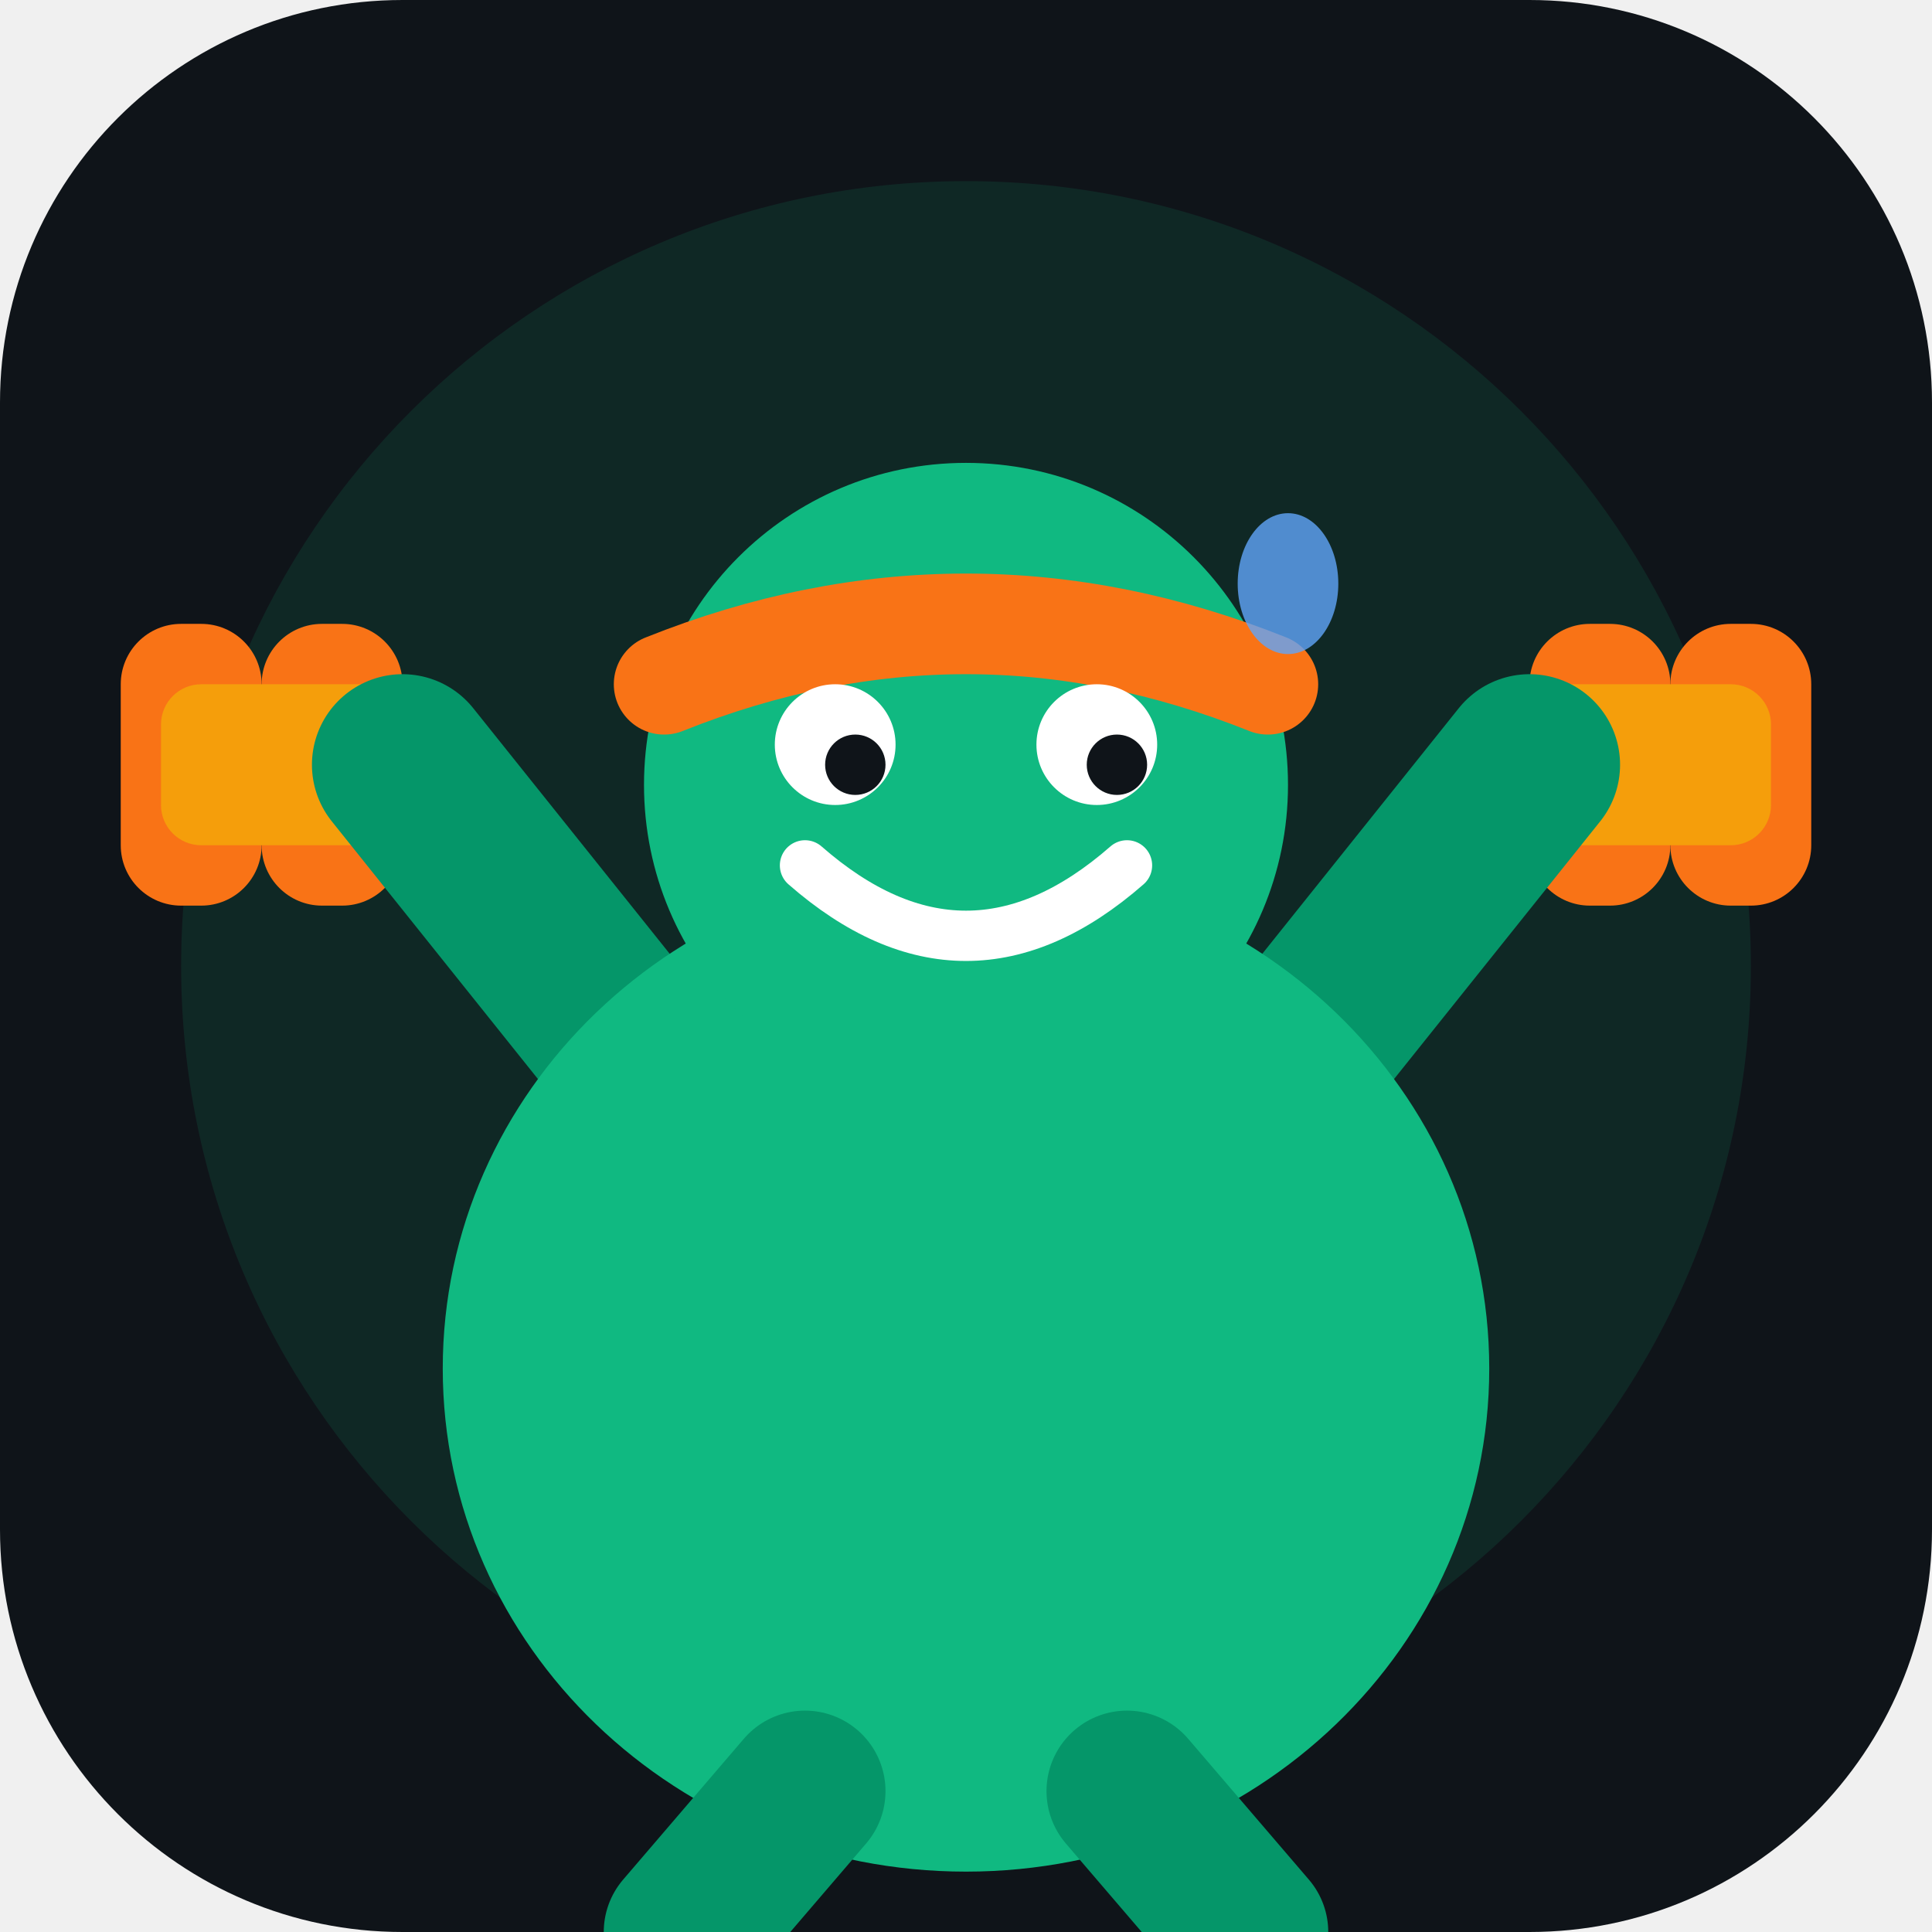
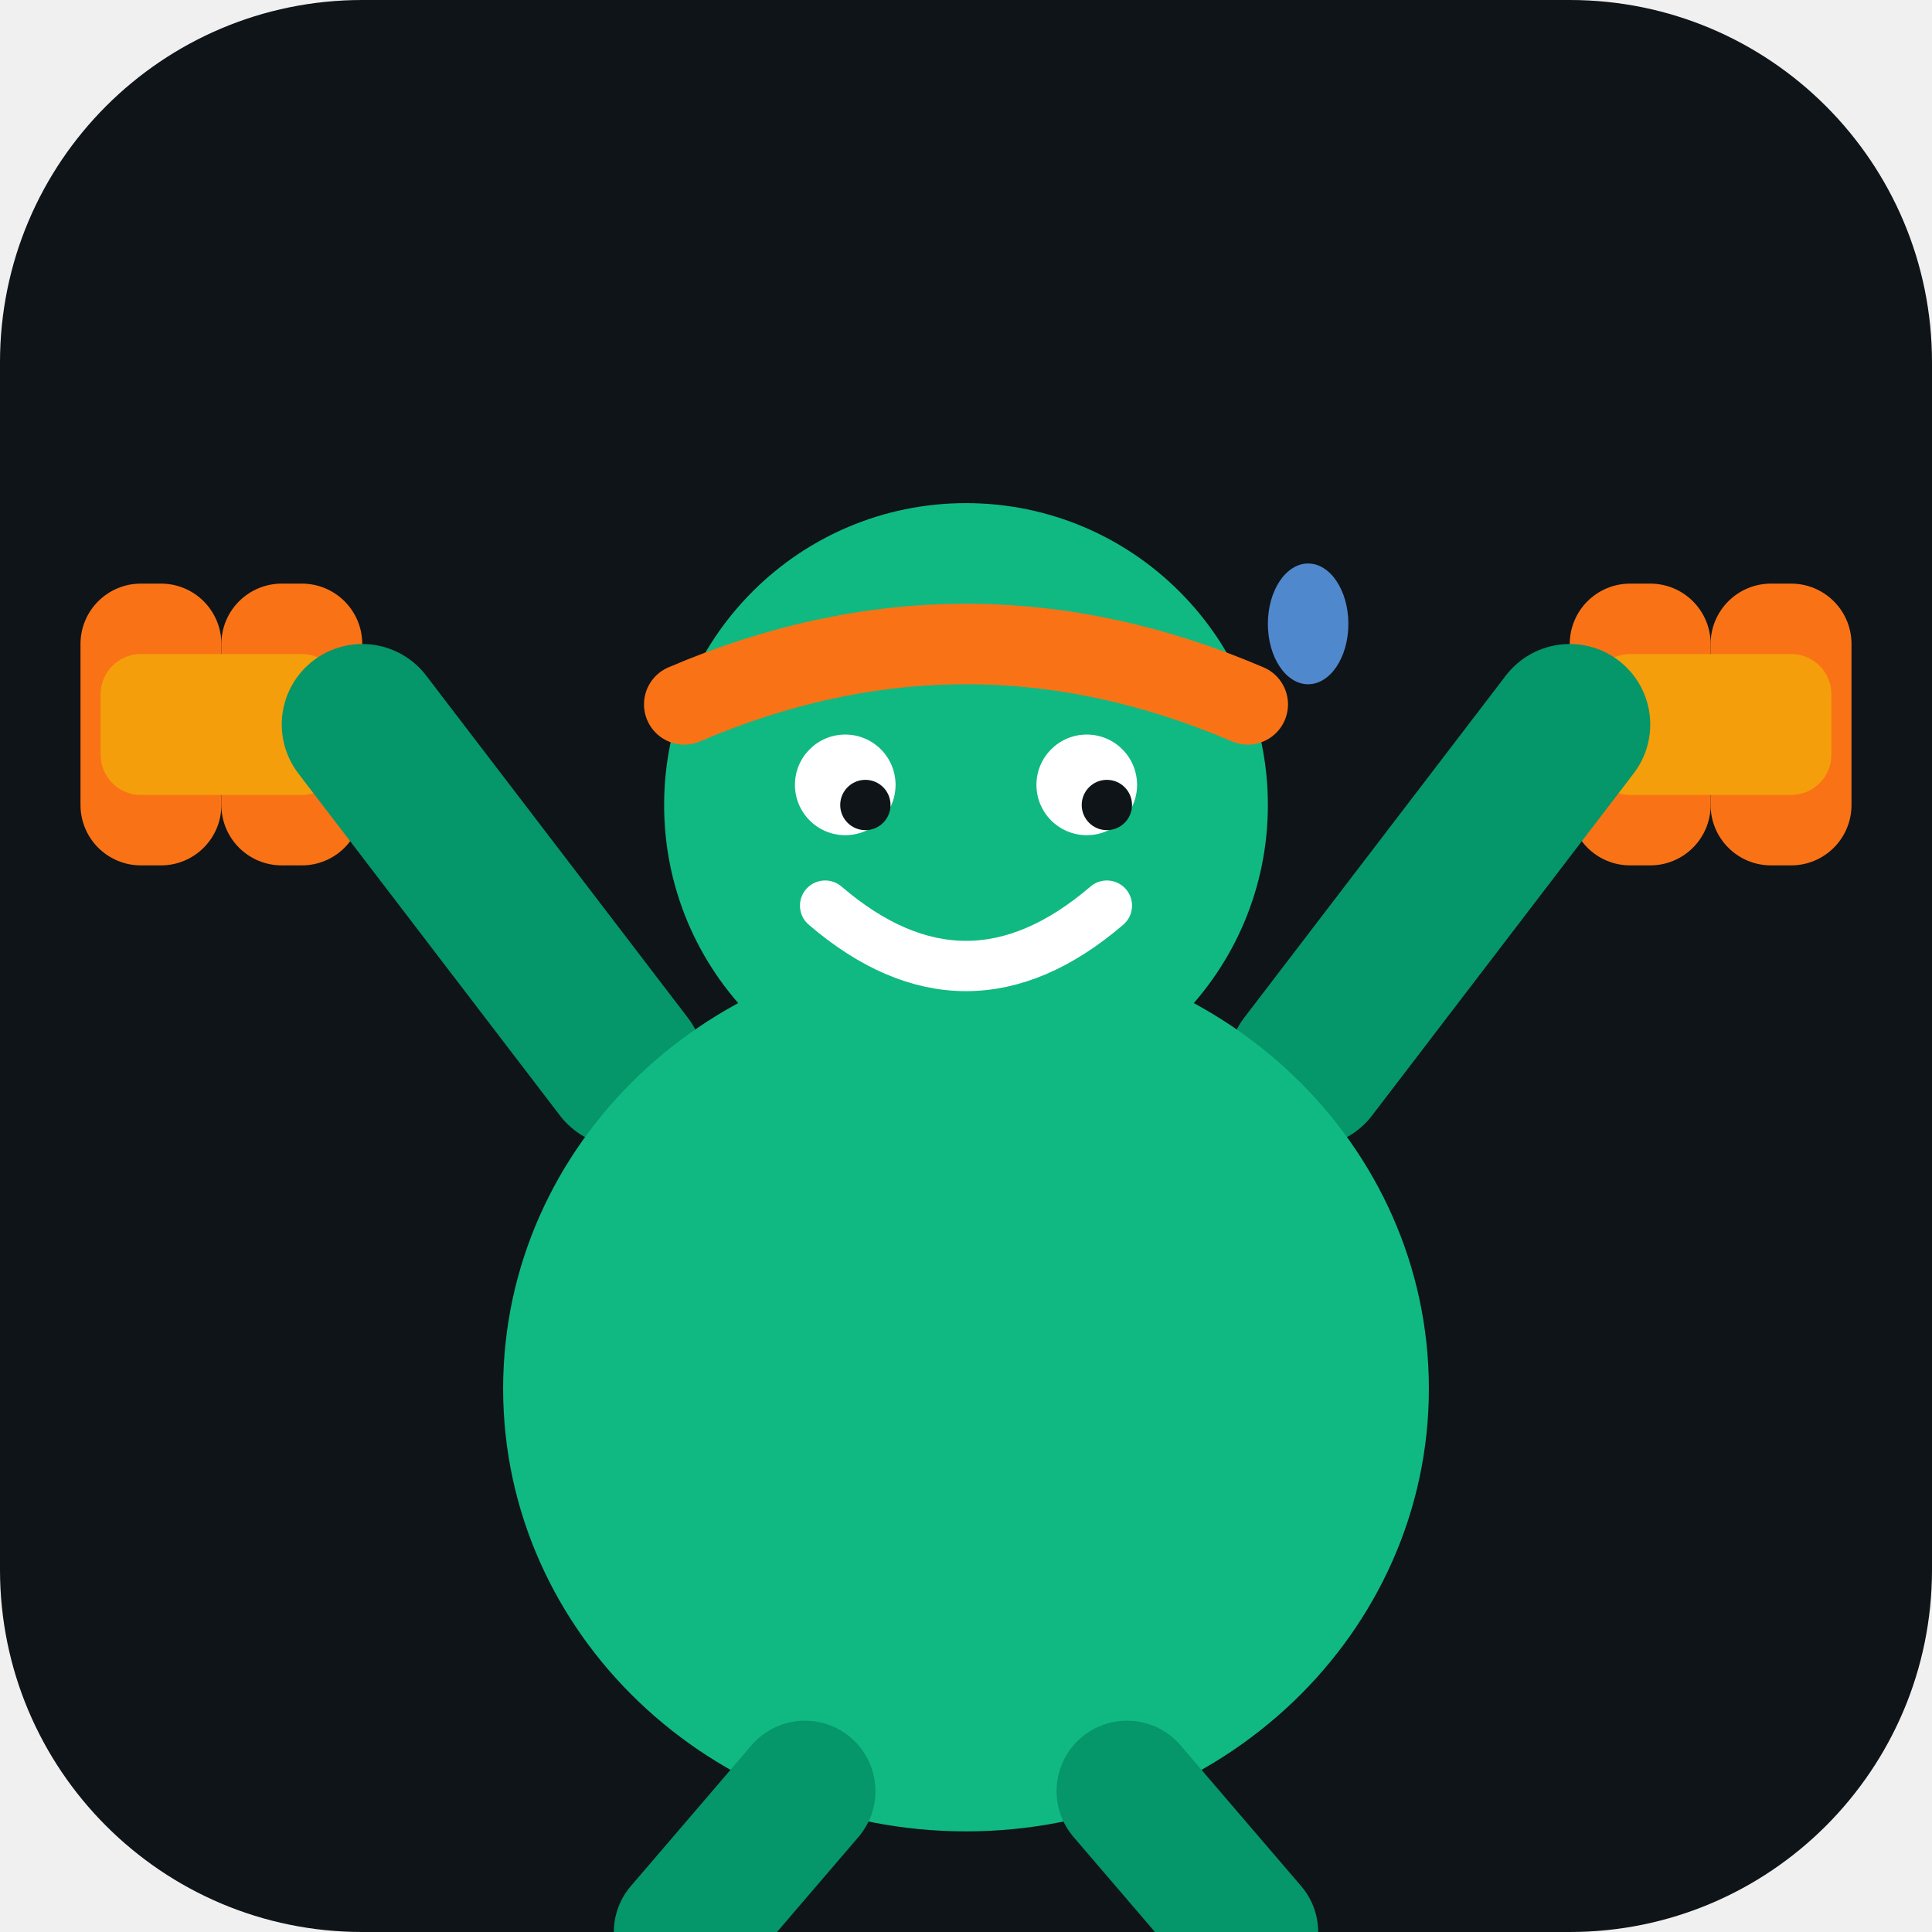
- <svg xmlns="http://www.w3.org/2000/svg" viewBox="0 0 192 192" width="192" height="192">
-   <rect width="192" height="192" rx="40" fill="#0f1419" />
-   <circle cx="96" cy="96" r="78" fill="#10b981" opacity="0.12" />
-   <rect x="12" y="62" width="14" height="28" rx="6" fill="#f97316" />
-   <rect x="26" y="62" width="14" height="28" rx="6" fill="#f97316" />
-   <rect x="16" y="68" width="24" height="16" rx="4" fill="#f59e0b" />
-   <rect x="152" y="62" width="14" height="28" rx="6" fill="#f97316" />
-   <rect x="166" y="62" width="14" height="28" rx="6" fill="#f97316" />
-   <rect x="152" y="68" width="24" height="16" rx="4" fill="#f59e0b" />
-   <line x1="40" y1="76" x2="64" y2="106" stroke="#059669" stroke-width="18" stroke-linecap="round" />
-   <line x1="152" y1="76" x2="128" y2="106" stroke="#059669" stroke-width="18" stroke-linecap="round" />
-   <ellipse cx="96" cy="136" rx="52" ry="50" fill="#10b981" />
-   <circle cx="96" cy="78" r="32" fill="#10b981" />
-   <path d="M66 68 Q96 56 126 68" stroke="#f97316" stroke-width="10" stroke-linecap="round" fill="none" />
-   <circle cx="83" cy="74" r="6" fill="white" />
-   <circle cx="109" cy="74" r="6" fill="white" />
-   <circle cx="85" cy="76" r="3" fill="#0f1419" />
-   <circle cx="111" cy="76" r="3" fill="#0f1419" />
-   <path d="M80 86 Q96 100 112 86" stroke="white" stroke-width="5" stroke-linecap="round" fill="none" />
-   <ellipse cx="128" cy="58" rx="5" ry="7" fill="#60a5fa" opacity="0.8" />
-   <line x1="80" y1="178" x2="68" y2="192" stroke="#059669" stroke-width="16" stroke-linecap="round" />
-   <line x1="112" y1="178" x2="124" y2="192" stroke="#059669" stroke-width="16" stroke-linecap="round" />
+ <svg xmlns="http://www.w3.org/2000/svg" viewBox="0 0 192 192">
+   <rect width="192" height="192" rx="36" fill="#0f1419" />
+   <rect x="8" y="58" width="14" height="28" rx="6" fill="#f97316" />
+   <rect x="22" y="58" width="14" height="28" rx="6" fill="#f97316" />
+   <rect x="10" y="65" width="24" height="14" rx="4" fill="#f59e0b" />
+   <rect x="170" y="58" width="14" height="28" rx="6" fill="#f97316" />
+   <rect x="156" y="58" width="14" height="28" rx="6" fill="#f97316" />
+   <rect x="158" y="65" width="24" height="14" rx="4" fill="#f59e0b" />
+   <line x1="36" y1="72" x2="62" y2="106" stroke="#059669" stroke-width="16" stroke-linecap="round" />
+   <line x1="156" y1="72" x2="130" y2="106" stroke="#059669" stroke-width="16" stroke-linecap="round" />
+   <ellipse cx="96" cy="138" rx="46" ry="44" fill="#10b981" />
+   <circle cx="96" cy="80" r="30" fill="#10b981" />
+   <path d="M68 70 Q96 58 124 70" stroke="#f97316" stroke-width="8" stroke-linecap="round" fill="none" />
+   <circle cx="84" cy="78" r="5" fill="white" />
+   <circle cx="108" cy="78" r="5" fill="white" />
+   <circle cx="86" cy="80" r="2.5" fill="#0f1419" />
+   <circle cx="110" cy="80" r="2.5" fill="#0f1419" />
+   <path d="M82 90 Q96 102 110 90" stroke="white" stroke-width="5" stroke-linecap="round" fill="none" />
+   <ellipse cx="130" cy="62" rx="4" ry="6" fill="#60a5fa" opacity="0.8" />
+   <line x1="80" y1="178" x2="68" y2="192" stroke="#059669" stroke-width="14" stroke-linecap="round" />
+   <line x1="112" y1="178" x2="124" y2="192" stroke="#059669" stroke-width="14" stroke-linecap="round" />
</svg>
